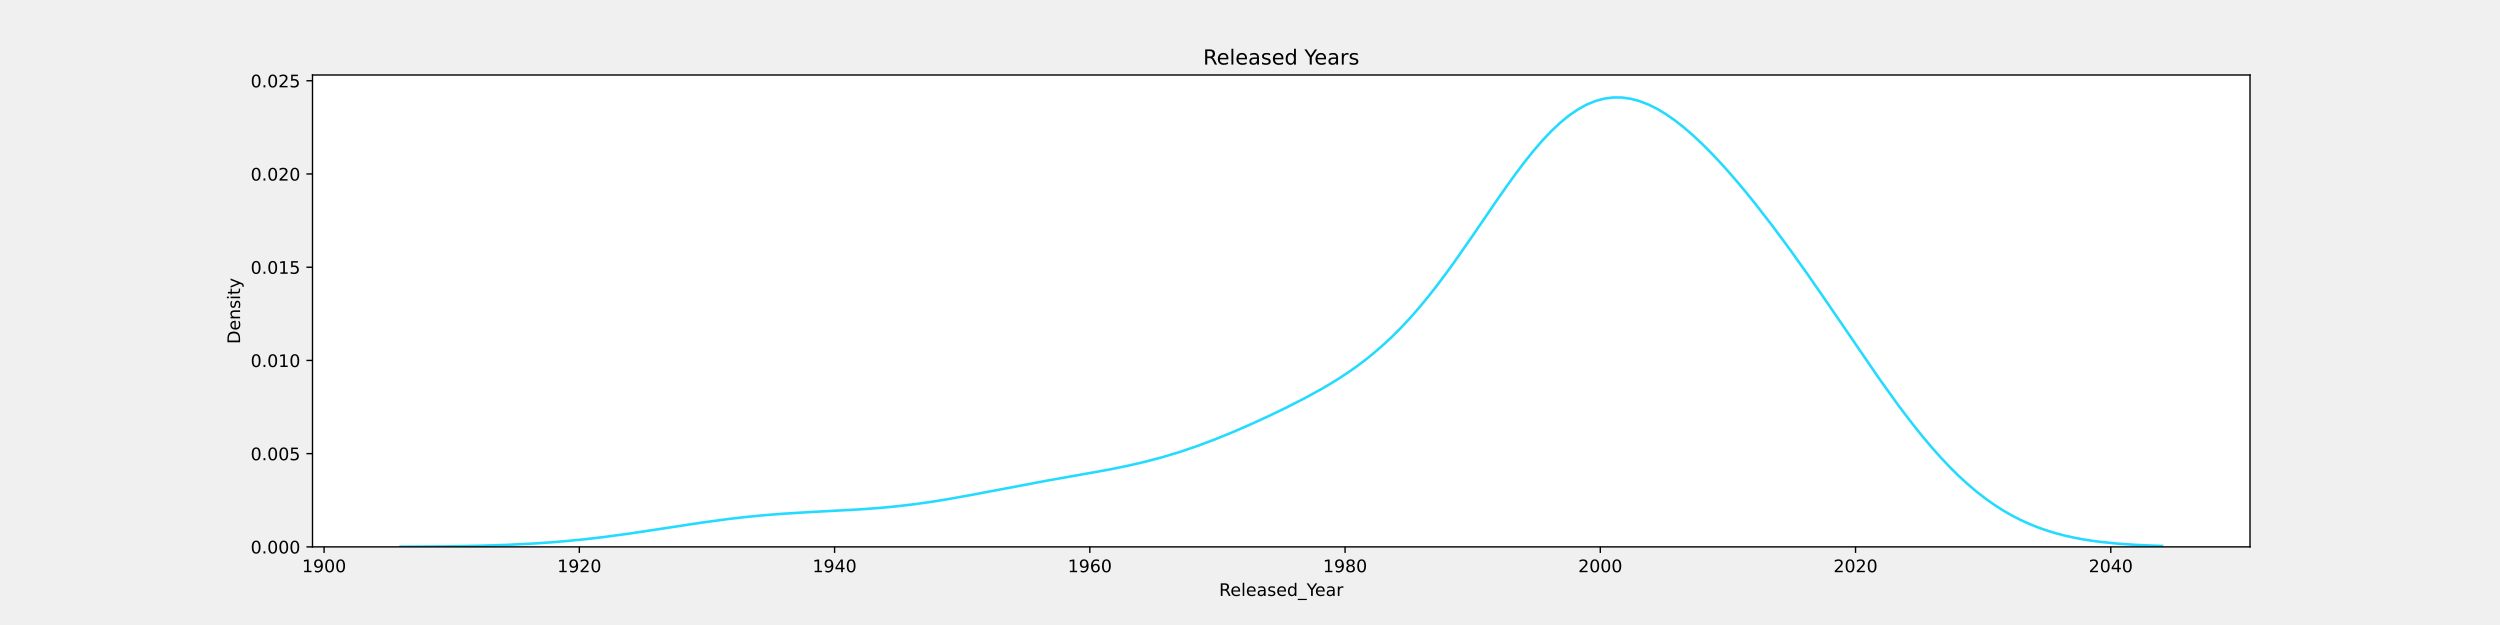
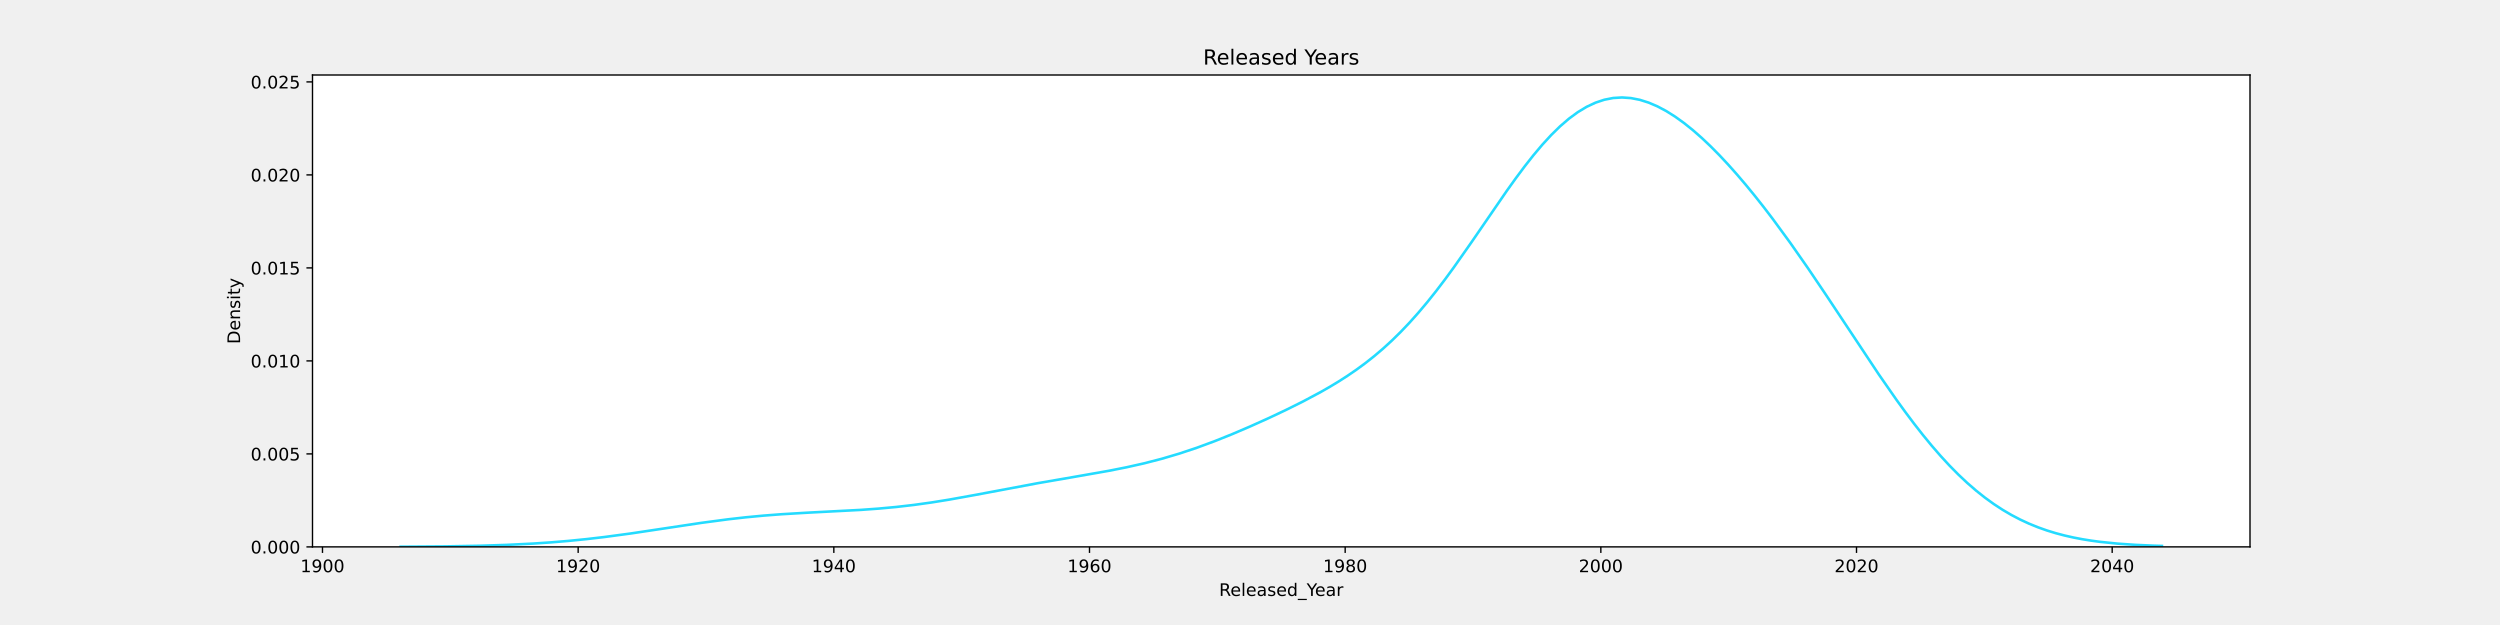
<svg xmlns="http://www.w3.org/2000/svg" xmlns:xlink="http://www.w3.org/1999/xlink" height="360pt" version="1.1" viewBox="0 0 1440 360" width="1440pt">
  <defs>
    <style type="text/css">*{stroke-linecap:butt;stroke-linejoin:round;}</style>
  </defs>
  <g id="figure_1">
    <g id="patch_1">
      <path d="M 0 360  L 1440 360  L 1440 0  L 0 0  z " style="fill:none;" />
    </g>
    <g id="axes_1">
      <g id="patch_2">
        <path d="M 180 315  L 1296 315  L 1296 43.2  L 180 43.2  z " style="fill:#ffffff;" />
      </g>
      <g id="matplotlib.axis_1">
        <g id="xtick_1">
          <g id="line2d_1">
            <defs>
-               <path d="M 0 0  L 0 3.5  " id="m205a491997" style="stroke:#000000;stroke-width:0.8;" />
+               <path d="M 0 0  L 0 3.5  " id="m894b22eed5" style="stroke:#000000;stroke-width:0.8;" />
            </defs>
            <g>
-               <use style="stroke:#000000;stroke-width:0.8;" x="186.677" xlink:href="#m205a491997" y="315" />
+               <use style="stroke:#000000;stroke-width:0.8;" x="185.752" xlink:href="#m894b22eed5" y="315" />
            </g>
          </g>
          <g id="text_1">
-             <g transform="translate(173.9522 329.5984)scale(0.1 -0.1)">
+             <g transform="translate(173.0268 329.5984)scale(0.1 -0.1)">
              <defs>
                <path d="M 12.406 8.297  L 28.516 8.297  L 28.516 63.922  L 10.984 60.406  L 10.984 69.391  L 28.422 72.906  L 38.281 72.906  L 38.281 8.297  L 54.391 8.297  L 54.391 0  L 12.406 0  z " id="DejaVuSans-49" />
                <path d="M 10.984 1.516  L 10.984 10.5  Q 14.703 8.734 18.5 7.812  Q 22.312 6.891 25.984 6.891  Q 35.75 6.891 40.891 13.453  Q 46.047 20.016 46.781 33.406  Q 43.953 29.203 39.594 26.953  Q 35.25 24.703 29.984 24.703  Q 19.047 24.703 12.672 31.312  Q 6.297 37.938 6.297 49.422  Q 6.297 60.641 12.938 67.422  Q 19.578 74.219 30.609 74.219  Q 43.266 74.219 49.922 64.516  Q 56.594 54.828 56.594 36.375  Q 56.594 19.141 48.406 8.859  Q 40.234 -1.422 26.422 -1.422  Q 22.703 -1.422 18.891 -0.688  Q 15.094 0.047 10.984 1.516  z M 30.609 32.422  Q 37.25 32.422 41.125 36.953  Q 45.016 41.5 45.016 49.422  Q 45.016 57.281 41.125 61.844  Q 37.25 66.406 30.609 66.406  Q 23.969 66.406 20.094 61.844  Q 16.219 57.281 16.219 49.422  Q 16.219 41.5 20.094 36.953  Q 23.969 32.422 30.609 32.422  z " id="DejaVuSans-57" />
                <path d="M 31.781 66.406  Q 24.172 66.406 20.328 58.906  Q 16.5 51.422 16.5 36.375  Q 16.5 21.391 20.328 13.891  Q 24.172 6.391 31.781 6.391  Q 39.453 6.391 43.281 13.891  Q 47.125 21.391 47.125 36.375  Q 47.125 51.422 43.281 58.906  Q 39.453 66.406 31.781 66.406  z M 31.781 74.219  Q 44.047 74.219 50.516 64.516  Q 56.984 54.828 56.984 36.375  Q 56.984 17.969 50.516 8.266  Q 44.047 -1.422 31.781 -1.422  Q 19.531 -1.422 13.062 8.266  Q 6.594 17.969 6.594 36.375  Q 6.594 54.828 13.062 64.516  Q 19.531 74.219 31.781 74.219  z " id="DejaVuSans-48" />
              </defs>
              <use xlink:href="#DejaVuSans-49" />
              <use x="63.623" xlink:href="#DejaVuSans-57" />
              <use x="127.246" xlink:href="#DejaVuSans-48" />
              <use x="190.869" xlink:href="#DejaVuSans-48" />
            </g>
          </g>
        </g>
        <g id="xtick_2">
          <g id="line2d_2">
            <g>
-               <use style="stroke:#000000;stroke-width:0.8;" x="333.697" xlink:href="#m205a491997" y="315" />
+               <use style="stroke:#000000;stroke-width:0.8;" x="333.018" xlink:href="#m894b22eed5" y="315" />
            </g>
          </g>
          <g id="text_2">
-             <g transform="translate(320.9716 329.5984)scale(0.1 -0.1)">
+             <g transform="translate(320.293 329.5984)scale(0.1 -0.1)">
              <defs>
                <path d="M 19.188 8.297  L 53.609 8.297  L 53.609 0  L 7.328 0  L 7.328 8.297  Q 12.938 14.109 22.625 23.891  Q 32.328 33.688 34.812 36.531  Q 39.547 41.844 41.422 45.531  Q 43.312 49.219 43.312 52.781  Q 43.312 58.594 39.234 62.25  Q 35.156 65.922 28.609 65.922  Q 23.969 65.922 18.812 64.312  Q 13.672 62.703 7.812 59.422  L 7.812 69.391  Q 13.766 71.781 18.938 73  Q 24.125 74.219 28.422 74.219  Q 39.75 74.219 46.484 68.547  Q 53.219 62.891 53.219 53.422  Q 53.219 48.922 51.531 44.891  Q 49.859 40.875 45.406 35.406  Q 44.188 33.984 37.641 27.219  Q 31.109 20.453 19.188 8.297  z " id="DejaVuSans-50" />
              </defs>
              <use xlink:href="#DejaVuSans-49" />
              <use x="63.623" xlink:href="#DejaVuSans-57" />
              <use x="127.246" xlink:href="#DejaVuSans-50" />
              <use x="190.869" xlink:href="#DejaVuSans-48" />
            </g>
          </g>
        </g>
        <g id="xtick_3">
          <g id="line2d_3">
            <g>
-               <use style="stroke:#000000;stroke-width:0.8;" x="480.716" xlink:href="#m205a491997" y="315" />
+               <use style="stroke:#000000;stroke-width:0.8;" x="480.284" xlink:href="#m894b22eed5" y="315" />
            </g>
          </g>
          <g id="text_3">
-             <g transform="translate(467.991 329.5984)scale(0.1 -0.1)">
+             <g transform="translate(467.5592 329.5984)scale(0.1 -0.1)">
              <defs>
                <path d="M 37.797 64.312  L 12.891 25.391  L 37.797 25.391  z M 35.203 72.906  L 47.609 72.906  L 47.609 25.391  L 58.016 25.391  L 58.016 17.188  L 47.609 17.188  L 47.609 0  L 37.797 0  L 37.797 17.188  L 4.891 17.188  L 4.891 26.703  z " id="DejaVuSans-52" />
              </defs>
              <use xlink:href="#DejaVuSans-49" />
              <use x="63.623" xlink:href="#DejaVuSans-57" />
              <use x="127.246" xlink:href="#DejaVuSans-52" />
              <use x="190.869" xlink:href="#DejaVuSans-48" />
            </g>
          </g>
        </g>
        <g id="xtick_4">
          <g id="line2d_4">
            <g>
-               <use style="stroke:#000000;stroke-width:0.8;" x="627.735" xlink:href="#m205a491997" y="315" />
+               <use style="stroke:#000000;stroke-width:0.8;" x="627.55" xlink:href="#m894b22eed5" y="315" />
            </g>
          </g>
          <g id="text_4">
-             <g transform="translate(615.0104 329.5984)scale(0.1 -0.1)">
+             <g transform="translate(614.8254 329.5984)scale(0.1 -0.1)">
              <defs>
                <path d="M 33.016 40.375  Q 26.375 40.375 22.484 35.828  Q 18.609 31.297 18.609 23.391  Q 18.609 15.531 22.484 10.953  Q 26.375 6.391 33.016 6.391  Q 39.656 6.391 43.531 10.953  Q 47.406 15.531 47.406 23.391  Q 47.406 31.297 43.531 35.828  Q 39.656 40.375 33.016 40.375  z M 52.594 71.297  L 52.594 62.312  Q 48.875 64.062 45.094 64.984  Q 41.312 65.922 37.594 65.922  Q 27.828 65.922 22.672 59.328  Q 17.531 52.734 16.797 39.406  Q 19.672 43.656 24.016 45.922  Q 28.375 48.188 33.594 48.188  Q 44.578 48.188 50.953 41.516  Q 57.328 34.859 57.328 23.391  Q 57.328 12.156 50.688 5.359  Q 44.047 -1.422 33.016 -1.422  Q 20.359 -1.422 13.672 8.266  Q 6.984 17.969 6.984 36.375  Q 6.984 53.656 15.188 63.938  Q 23.391 74.219 37.203 74.219  Q 40.922 74.219 44.703 73.484  Q 48.484 72.75 52.594 71.297  z " id="DejaVuSans-54" />
              </defs>
              <use xlink:href="#DejaVuSans-49" />
              <use x="63.623" xlink:href="#DejaVuSans-57" />
              <use x="127.246" xlink:href="#DejaVuSans-54" />
              <use x="190.869" xlink:href="#DejaVuSans-48" />
            </g>
          </g>
        </g>
        <g id="xtick_5">
          <g id="line2d_5">
            <g>
-               <use style="stroke:#000000;stroke-width:0.8;" x="774.755" xlink:href="#m205a491997" y="315" />
+               <use style="stroke:#000000;stroke-width:0.8;" x="774.817" xlink:href="#m894b22eed5" y="315" />
            </g>
          </g>
          <g id="text_5">
-             <g transform="translate(762.0299 329.5984)scale(0.1 -0.1)">
+             <g transform="translate(762.0915 329.5984)scale(0.1 -0.1)">
              <defs>
                <path d="M 31.781 34.625  Q 24.75 34.625 20.719 30.859  Q 16.703 27.094 16.703 20.516  Q 16.703 13.922 20.719 10.156  Q 24.75 6.391 31.781 6.391  Q 38.812 6.391 42.859 10.172  Q 46.922 13.969 46.922 20.516  Q 46.922 27.094 42.891 30.859  Q 38.875 34.625 31.781 34.625  z M 21.922 38.812  Q 15.578 40.375 12.031 44.719  Q 8.5 49.078 8.5 55.328  Q 8.5 64.062 14.719 69.141  Q 20.953 74.219 31.781 74.219  Q 42.672 74.219 48.875 69.141  Q 55.078 64.062 55.078 55.328  Q 55.078 49.078 51.531 44.719  Q 48 40.375 41.703 38.812  Q 48.828 37.156 52.797 32.312  Q 56.781 27.484 56.781 20.516  Q 56.781 9.906 50.312 4.234  Q 43.844 -1.422 31.781 -1.422  Q 19.734 -1.422 13.25 4.234  Q 6.781 9.906 6.781 20.516  Q 6.781 27.484 10.781 32.312  Q 14.797 37.156 21.922 38.812  z M 18.312 54.391  Q 18.312 48.734 21.844 45.562  Q 25.391 42.391 31.781 42.391  Q 38.141 42.391 41.719 45.562  Q 45.312 48.734 45.312 54.391  Q 45.312 60.062 41.719 63.234  Q 38.141 66.406 31.781 66.406  Q 25.391 66.406 21.844 63.234  Q 18.312 60.062 18.312 54.391  z " id="DejaVuSans-56" />
              </defs>
              <use xlink:href="#DejaVuSans-49" />
              <use x="63.623" xlink:href="#DejaVuSans-57" />
              <use x="127.246" xlink:href="#DejaVuSans-56" />
              <use x="190.869" xlink:href="#DejaVuSans-48" />
            </g>
          </g>
        </g>
        <g id="xtick_6">
          <g id="line2d_6">
            <g>
-               <use style="stroke:#000000;stroke-width:0.8;" x="921.774" xlink:href="#m205a491997" y="315" />
+               <use style="stroke:#000000;stroke-width:0.8;" x="922.083" xlink:href="#m894b22eed5" y="315" />
            </g>
          </g>
          <g id="text_6">
-             <g transform="translate(909.0493 329.5984)scale(0.1 -0.1)">
+             <g transform="translate(909.3577 329.5984)scale(0.1 -0.1)">
              <use xlink:href="#DejaVuSans-50" />
              <use x="63.623" xlink:href="#DejaVuSans-48" />
              <use x="127.246" xlink:href="#DejaVuSans-48" />
              <use x="190.869" xlink:href="#DejaVuSans-48" />
            </g>
          </g>
        </g>
        <g id="xtick_7">
          <g id="line2d_7">
            <g>
-               <use style="stroke:#000000;stroke-width:0.8;" x="1068.794" xlink:href="#m205a491997" y="315" />
+               <use style="stroke:#000000;stroke-width:0.8;" x="1069.349" xlink:href="#m894b22eed5" y="315" />
            </g>
          </g>
          <g id="text_7">
-             <g transform="translate(1056.069 329.5984)scale(0.1 -0.1)">
+             <g transform="translate(1056.624 329.5984)scale(0.1 -0.1)">
              <use xlink:href="#DejaVuSans-50" />
              <use x="63.623" xlink:href="#DejaVuSans-48" />
              <use x="127.246" xlink:href="#DejaVuSans-50" />
              <use x="190.869" xlink:href="#DejaVuSans-48" />
            </g>
          </g>
        </g>
        <g id="xtick_8">
          <g id="line2d_8">
            <g>
-               <use style="stroke:#000000;stroke-width:0.8;" x="1215.813" xlink:href="#m205a491997" y="315" />
+               <use style="stroke:#000000;stroke-width:0.8;" x="1216.615" xlink:href="#m894b22eed5" y="315" />
            </g>
          </g>
          <g id="text_8">
-             <g transform="translate(1203.088 329.5984)scale(0.1 -0.1)">
+             <g transform="translate(1203.89 329.5984)scale(0.1 -0.1)">
              <use xlink:href="#DejaVuSans-50" />
              <use x="63.623" xlink:href="#DejaVuSans-48" />
              <use x="127.246" xlink:href="#DejaVuSans-52" />
              <use x="190.869" xlink:href="#DejaVuSans-48" />
            </g>
          </g>
        </g>
        <g id="text_9">
          <g transform="translate(702.2016 343.2766)scale(0.1 -0.1)">
            <defs>
              <path d="M 44.391 34.188  Q 47.562 33.109 50.562 29.594  Q 53.562 26.078 56.594 19.922  L 66.609 0  L 56 0  L 46.688 18.703  Q 43.062 26.031 39.672 28.422  Q 36.281 30.812 30.422 30.812  L 19.672 30.812  L 19.672 0  L 9.812 0  L 9.812 72.906  L 32.078 72.906  Q 44.578 72.906 50.734 67.672  Q 56.891 62.453 56.891 51.906  Q 56.891 45.016 53.688 40.469  Q 50.484 35.938 44.391 34.188  z M 19.672 64.797  L 19.672 38.922  L 32.078 38.922  Q 39.203 38.922 42.844 42.219  Q 46.484 45.516 46.484 51.906  Q 46.484 58.297 42.844 61.547  Q 39.203 64.797 32.078 64.797  z " id="DejaVuSans-82" />
              <path d="M 56.203 29.594  L 56.203 25.203  L 14.891 25.203  Q 15.484 15.922 20.484 11.062  Q 25.484 6.203 34.422 6.203  Q 39.594 6.203 44.453 7.469  Q 49.312 8.734 54.109 11.281  L 54.109 2.781  Q 49.266 0.734 44.188 -0.344  Q 39.109 -1.422 33.891 -1.422  Q 20.797 -1.422 13.156 6.188  Q 5.516 13.812 5.516 26.812  Q 5.516 40.234 12.766 48.109  Q 20.016 56 32.328 56  Q 43.359 56 49.781 48.891  Q 56.203 41.797 56.203 29.594  z M 47.219 32.234  Q 47.125 39.594 43.094 43.984  Q 39.062 48.391 32.422 48.391  Q 24.906 48.391 20.391 44.141  Q 15.875 39.891 15.188 32.172  z " id="DejaVuSans-101" />
              <path d="M 9.422 75.984  L 18.406 75.984  L 18.406 0  L 9.422 0  z " id="DejaVuSans-108" />
              <path d="M 34.281 27.484  Q 23.391 27.484 19.188 25  Q 14.984 22.516 14.984 16.5  Q 14.984 11.719 18.141 8.906  Q 21.297 6.109 26.703 6.109  Q 34.188 6.109 38.703 11.406  Q 43.219 16.703 43.219 25.484  L 43.219 27.484  z M 52.203 31.203  L 52.203 0  L 43.219 0  L 43.219 8.297  Q 40.141 3.328 35.547 0.953  Q 30.953 -1.422 24.312 -1.422  Q 15.922 -1.422 10.953 3.297  Q 6 8.016 6 15.922  Q 6 25.141 12.172 29.828  Q 18.359 34.516 30.609 34.516  L 43.219 34.516  L 43.219 35.406  Q 43.219 41.609 39.141 45  Q 35.062 48.391 27.688 48.391  Q 23 48.391 18.547 47.266  Q 14.109 46.141 10.016 43.891  L 10.016 52.203  Q 14.938 54.109 19.578 55.047  Q 24.219 56 28.609 56  Q 40.484 56 46.344 49.844  Q 52.203 43.703 52.203 31.203  z " id="DejaVuSans-97" />
              <path d="M 44.281 53.078  L 44.281 44.578  Q 40.484 46.531 36.375 47.5  Q 32.281 48.484 27.875 48.484  Q 21.188 48.484 17.844 46.438  Q 14.5 44.391 14.5 40.281  Q 14.5 37.156 16.891 35.375  Q 19.281 33.594 26.516 31.984  L 29.594 31.297  Q 39.156 29.25 43.188 25.516  Q 47.219 21.781 47.219 15.094  Q 47.219 7.469 41.188 3.016  Q 35.156 -1.422 24.609 -1.422  Q 20.219 -1.422 15.453 -0.562  Q 10.688 0.297 5.422 2  L 5.422 11.281  Q 10.406 8.688 15.234 7.391  Q 20.062 6.109 24.812 6.109  Q 31.156 6.109 34.562 8.281  Q 37.984 10.453 37.984 14.406  Q 37.984 18.062 35.516 20.016  Q 33.062 21.969 24.703 23.781  L 21.578 24.516  Q 13.234 26.266 9.516 29.906  Q 5.812 33.547 5.812 39.891  Q 5.812 47.609 11.281 51.797  Q 16.75 56 26.812 56  Q 31.781 56 36.172 55.266  Q 40.578 54.547 44.281 53.078  z " id="DejaVuSans-115" />
              <path d="M 45.406 46.391  L 45.406 75.984  L 54.391 75.984  L 54.391 0  L 45.406 0  L 45.406 8.203  Q 42.578 3.328 38.25 0.953  Q 33.938 -1.422 27.875 -1.422  Q 17.969 -1.422 11.734 6.484  Q 5.516 14.406 5.516 27.297  Q 5.516 40.188 11.734 48.094  Q 17.969 56 27.875 56  Q 33.938 56 38.25 53.625  Q 42.578 51.266 45.406 46.391  z M 14.797 27.297  Q 14.797 17.391 18.875 11.75  Q 22.953 6.109 30.078 6.109  Q 37.203 6.109 41.297 11.75  Q 45.406 17.391 45.406 27.297  Q 45.406 37.203 41.297 42.844  Q 37.203 48.484 30.078 48.484  Q 22.953 48.484 18.875 42.844  Q 14.797 37.203 14.797 27.297  z " id="DejaVuSans-100" />
              <path d="M 50.984 -16.609  L 50.984 -23.578  L -0.984 -23.578  L -0.984 -16.609  z " id="DejaVuSans-95" />
              <path d="M -0.203 72.906  L 10.406 72.906  L 30.609 42.922  L 50.688 72.906  L 61.281 72.906  L 35.5 34.719  L 35.5 0  L 25.594 0  L 25.594 34.719  z " id="DejaVuSans-89" />
              <path d="M 41.109 46.297  Q 39.594 47.172 37.812 47.578  Q 36.031 48 33.891 48  Q 26.266 48 22.188 43.047  Q 18.109 38.094 18.109 28.812  L 18.109 0  L 9.078 0  L 9.078 54.688  L 18.109 54.688  L 18.109 46.188  Q 20.953 51.172 25.484 53.578  Q 30.031 56 36.531 56  Q 37.453 56 38.578 55.875  Q 39.703 55.766 41.062 55.516  z " id="DejaVuSans-114" />
            </defs>
            <use xlink:href="#DejaVuSans-82" />
            <use x="64.982" xlink:href="#DejaVuSans-101" />
            <use x="126.506" xlink:href="#DejaVuSans-108" />
            <use x="154.289" xlink:href="#DejaVuSans-101" />
            <use x="215.812" xlink:href="#DejaVuSans-97" />
            <use x="277.092" xlink:href="#DejaVuSans-115" />
            <use x="329.191" xlink:href="#DejaVuSans-101" />
            <use x="390.715" xlink:href="#DejaVuSans-100" />
            <use x="454.191" xlink:href="#DejaVuSans-95" />
            <use x="504.191" xlink:href="#DejaVuSans-89" />
            <use x="552.025" xlink:href="#DejaVuSans-101" />
            <use x="613.549" xlink:href="#DejaVuSans-97" />
            <use x="674.828" xlink:href="#DejaVuSans-114" />
          </g>
        </g>
      </g>
      <g id="matplotlib.axis_2">
        <g id="ytick_1">
          <g id="line2d_9">
            <defs>
-               <path d="M 0 0  L -3.5 0  " id="mf501e3c857" style="stroke:#000000;stroke-width:0.8;" />
+               <path d="M 0 0  L -3.5 0  " id="mc2888091fb" style="stroke:#000000;stroke-width:0.8;" />
            </defs>
            <g>
-               <use style="stroke:#000000;stroke-width:0.8;" x="180" xlink:href="#mf501e3c857" y="315" />
+               <use style="stroke:#000000;stroke-width:0.8;" x="180" xlink:href="#mc2888091fb" y="315" />
            </g>
          </g>
          <g id="text_10">
            <g transform="translate(144.3719 318.7992)scale(0.1 -0.1)">
              <defs>
                <path d="M 10.688 12.406  L 21 12.406  L 21 0  L 10.688 0  z " id="DejaVuSans-46" />
              </defs>
              <use xlink:href="#DejaVuSans-48" />
              <use x="63.623" xlink:href="#DejaVuSans-46" />
              <use x="95.41" xlink:href="#DejaVuSans-48" />
              <use x="159.033" xlink:href="#DejaVuSans-48" />
              <use x="222.656" xlink:href="#DejaVuSans-48" />
            </g>
          </g>
        </g>
        <g id="ytick_2">
          <g id="line2d_10">
            <g>
-               <use style="stroke:#000000;stroke-width:0.8;" x="180" xlink:href="#mf501e3c857" y="261.304" />
+               <use style="stroke:#000000;stroke-width:0.8;" x="180" xlink:href="#mc2888091fb" y="261.433" />
            </g>
          </g>
          <g id="text_11">
-             <g transform="translate(144.3719 265.103)scale(0.1 -0.1)">
+             <g transform="translate(144.3719 265.2322)scale(0.1 -0.1)">
              <defs>
                <path d="M 10.797 72.906  L 49.516 72.906  L 49.516 64.594  L 19.828 64.594  L 19.828 46.734  Q 21.969 47.469 24.109 47.828  Q 26.266 48.188 28.422 48.188  Q 40.625 48.188 47.75 41.5  Q 54.891 34.812 54.891 23.391  Q 54.891 11.625 47.562 5.094  Q 40.234 -1.422 26.906 -1.422  Q 22.312 -1.422 17.547 -0.641  Q 12.797 0.141 7.719 1.703  L 7.719 11.625  Q 12.109 9.234 16.797 8.062  Q 21.484 6.891 26.703 6.891  Q 35.156 6.891 40.078 11.328  Q 45.016 15.766 45.016 23.391  Q 45.016 31 40.078 35.438  Q 35.156 39.891 26.703 39.891  Q 22.75 39.891 18.812 39.016  Q 14.891 38.141 10.797 36.281  z " id="DejaVuSans-53" />
              </defs>
              <use xlink:href="#DejaVuSans-48" />
              <use x="63.623" xlink:href="#DejaVuSans-46" />
              <use x="95.41" xlink:href="#DejaVuSans-48" />
              <use x="159.033" xlink:href="#DejaVuSans-48" />
              <use x="222.656" xlink:href="#DejaVuSans-53" />
            </g>
          </g>
        </g>
        <g id="ytick_3">
          <g id="line2d_11">
            <g>
-               <use style="stroke:#000000;stroke-width:0.8;" x="180" xlink:href="#mf501e3c857" y="207.607" />
+               <use style="stroke:#000000;stroke-width:0.8;" x="180" xlink:href="#mc2888091fb" y="207.866" />
            </g>
          </g>
          <g id="text_12">
-             <g transform="translate(144.3719 211.4067)scale(0.1 -0.1)">
+             <g transform="translate(144.3719 211.6652)scale(0.1 -0.1)">
              <use xlink:href="#DejaVuSans-48" />
              <use x="63.623" xlink:href="#DejaVuSans-46" />
              <use x="95.41" xlink:href="#DejaVuSans-48" />
              <use x="159.033" xlink:href="#DejaVuSans-49" />
              <use x="222.656" xlink:href="#DejaVuSans-48" />
            </g>
          </g>
        </g>
        <g id="ytick_4">
          <g id="line2d_12">
            <g>
-               <use style="stroke:#000000;stroke-width:0.8;" x="180" xlink:href="#mf501e3c857" y="153.911" />
+               <use style="stroke:#000000;stroke-width:0.8;" x="180" xlink:href="#mc2888091fb" y="154.299" />
            </g>
          </g>
          <g id="text_13">
-             <g transform="translate(144.3719 157.7104)scale(0.1 -0.1)">
+             <g transform="translate(144.3719 158.0982)scale(0.1 -0.1)">
              <use xlink:href="#DejaVuSans-48" />
              <use x="63.623" xlink:href="#DejaVuSans-46" />
              <use x="95.41" xlink:href="#DejaVuSans-48" />
              <use x="159.033" xlink:href="#DejaVuSans-49" />
              <use x="222.656" xlink:href="#DejaVuSans-53" />
            </g>
          </g>
        </g>
        <g id="ytick_5">
          <g id="line2d_13">
            <g>
-               <use style="stroke:#000000;stroke-width:0.8;" x="180" xlink:href="#mf501e3c857" y="100.215" />
+               <use style="stroke:#000000;stroke-width:0.8;" x="180" xlink:href="#mc2888091fb" y="100.732" />
            </g>
          </g>
          <g id="text_14">
-             <g transform="translate(144.3719 104.0142)scale(0.1 -0.1)">
+             <g transform="translate(144.3719 104.5312)scale(0.1 -0.1)">
              <use xlink:href="#DejaVuSans-48" />
              <use x="63.623" xlink:href="#DejaVuSans-46" />
              <use x="95.41" xlink:href="#DejaVuSans-48" />
              <use x="159.033" xlink:href="#DejaVuSans-50" />
              <use x="222.656" xlink:href="#DejaVuSans-48" />
            </g>
          </g>
        </g>
        <g id="ytick_6">
          <g id="line2d_14">
            <g>
-               <use style="stroke:#000000;stroke-width:0.8;" x="180" xlink:href="#mf501e3c857" y="46.519" />
+               <use style="stroke:#000000;stroke-width:0.8;" x="180" xlink:href="#mc2888091fb" y="47.165" />
            </g>
          </g>
          <g id="text_15">
-             <g transform="translate(144.3719 50.31791)scale(0.1 -0.1)">
+             <g transform="translate(144.3719 50.96422)scale(0.1 -0.1)">
              <use xlink:href="#DejaVuSans-48" />
              <use x="63.623" xlink:href="#DejaVuSans-46" />
              <use x="95.41" xlink:href="#DejaVuSans-48" />
              <use x="159.033" xlink:href="#DejaVuSans-50" />
              <use x="222.656" xlink:href="#DejaVuSans-53" />
            </g>
          </g>
        </g>
        <g id="text_16">
          <g transform="translate(138.2922 198.1086)rotate(-90)scale(0.1 -0.1)">
            <defs>
              <path d="M 19.672 64.797  L 19.672 8.109  L 31.594 8.109  Q 46.688 8.109 53.688 14.938  Q 60.688 21.781 60.688 36.531  Q 60.688 51.172 53.688 57.984  Q 46.688 64.797 31.594 64.797  z M 9.812 72.906  L 30.078 72.906  Q 51.266 72.906 61.172 64.094  Q 71.094 55.281 71.094 36.531  Q 71.094 17.672 61.125 8.828  Q 51.172 0 30.078 0  L 9.812 0  z " id="DejaVuSans-68" />
              <path d="M 54.891 33.016  L 54.891 0  L 45.906 0  L 45.906 32.719  Q 45.906 40.484 42.875 44.328  Q 39.844 48.188 33.797 48.188  Q 26.516 48.188 22.312 43.547  Q 18.109 38.922 18.109 30.906  L 18.109 0  L 9.078 0  L 9.078 54.688  L 18.109 54.688  L 18.109 46.188  Q 21.344 51.125 25.703 53.562  Q 30.078 56 35.797 56  Q 45.219 56 50.047 50.172  Q 54.891 44.344 54.891 33.016  z " id="DejaVuSans-110" />
              <path d="M 9.422 54.688  L 18.406 54.688  L 18.406 0  L 9.422 0  z M 9.422 75.984  L 18.406 75.984  L 18.406 64.594  L 9.422 64.594  z " id="DejaVuSans-105" />
              <path d="M 18.312 70.219  L 18.312 54.688  L 36.812 54.688  L 36.812 47.703  L 18.312 47.703  L 18.312 18.016  Q 18.312 11.328 20.141 9.422  Q 21.969 7.516 27.594 7.516  L 36.812 7.516  L 36.812 0  L 27.594 0  Q 17.188 0 13.234 3.875  Q 9.281 7.766 9.281 18.016  L 9.281 47.703  L 2.688 47.703  L 2.688 54.688  L 9.281 54.688  L 9.281 70.219  z " id="DejaVuSans-116" />
              <path d="M 32.172 -5.078  Q 28.375 -14.844 24.75 -17.812  Q 21.141 -20.797 15.094 -20.797  L 7.906 -20.797  L 7.906 -13.281  L 13.188 -13.281  Q 16.891 -13.281 18.938 -11.516  Q 21 -9.766 23.484 -3.219  L 25.094 0.875  L 2.984 54.688  L 12.5 54.688  L 29.594 11.922  L 46.688 54.688  L 56.203 54.688  z " id="DejaVuSans-121" />
            </defs>
            <use xlink:href="#DejaVuSans-68" />
            <use x="77.002" xlink:href="#DejaVuSans-101" />
            <use x="138.525" xlink:href="#DejaVuSans-110" />
            <use x="201.904" xlink:href="#DejaVuSans-115" />
            <use x="254.004" xlink:href="#DejaVuSans-105" />
            <use x="281.787" xlink:href="#DejaVuSans-116" />
            <use x="320.996" xlink:href="#DejaVuSans-121" />
          </g>
        </g>
      </g>
      <g id="line2d_15">
-         <path clip-path="url(#p0e81c40846)" d="M 230.727 314.915  L 256.218 314.718  L 276.611 314.344  L 291.906 313.846  L 307.201 313.081  L 317.397 312.389  L 327.593 311.533  L 337.79 310.506  L 347.986 309.311  L 363.281 307.242  L 383.674 304.149  L 404.067 301.045  L 419.361 298.972  L 429.558 297.792  L 439.754 296.797  L 449.951 295.983  L 465.245 295.033  L 495.835 293.368  L 506.031 292.616  L 516.228 291.66  L 526.424 290.467  L 536.62 289.032  L 546.817 287.378  L 562.111 284.594  L 602.897 276.88  L 638.585 270.522  L 648.781 268.457  L 658.978 266.122  L 669.174 263.446  L 679.37 260.383  L 689.567 256.926  L 699.763 253.097  L 709.96 248.942  L 720.156 244.512  L 730.353 239.847  L 740.549 234.95  L 750.746 229.771  L 760.942 224.197  L 766.04 221.21  L 771.138 218.056  L 776.237 214.706  L 781.335 211.131  L 786.433 207.3  L 791.531 203.187  L 796.63 198.766  L 801.728 194.016  L 806.826 188.923  L 811.924 183.478  L 817.022 177.681  L 822.121 171.541  L 827.219 165.076  L 832.317 158.316  L 837.415 151.298  L 847.612 136.692  L 862.906 114.327  L 868.005 107.05  L 873.103 99.997  L 878.201 93.248  L 883.299 86.88  L 888.397 80.969  L 893.496 75.579  L 898.594 70.77  L 903.692 66.592  L 908.79 63.083  L 913.889 60.272  L 918.987 58.175  L 924.085 56.799  L 929.183 56.139  L 934.281 56.18  L 939.38 56.901  L 944.478 58.27  L 949.576 60.251  L 954.674 62.804  L 959.772 65.886  L 964.871 69.453  L 969.969 73.46  L 975.067 77.867  L 980.165 82.632  L 985.264 87.72  L 990.362 93.099  L 995.46 98.74  L 1000.558 104.618  L 1005.656 110.714  L 1010.755 117.01  L 1020.951 130.146  L 1031.148 143.923  L 1041.344 158.24  L 1051.54 172.969  L 1082.13 217.684  L 1092.326 231.918  L 1097.424 238.753  L 1102.523 245.353  L 1107.621 251.69  L 1112.719 257.737  L 1117.817 263.47  L 1122.915 268.87  L 1128.014 273.924  L 1133.112 278.622  L 1138.21 282.961  L 1143.308 286.94  L 1148.407 290.565  L 1153.505 293.844  L 1158.603 296.79  L 1163.701 299.419  L 1168.799 301.747  L 1173.898 303.796  L 1178.996 305.585  L 1184.094 307.137  L 1189.192 308.474  L 1194.291 309.617  L 1199.389 310.588  L 1204.487 311.406  L 1209.585 312.091  L 1219.782 313.131  L 1229.978 313.83  L 1240.175 314.286  L 1245.273 314.448  L 1245.273 314.448  " style="fill:none;stroke:#24dbff;stroke-linecap:square;stroke-width:1.5;" />
+         <path clip-path="url(#p2d0154d59a)" d="M 230.727 314.916  L 256.218 314.72  L 276.611 314.349  L 291.906 313.853  L 307.201 313.092  L 317.397 312.403  L 327.593 311.551  L 337.79 310.53  L 347.986 309.342  L 363.281 307.287  L 383.674 304.223  L 404.067 301.158  L 419.361 299.122  L 429.558 297.968  L 439.754 297  L 449.951 296.212  L 465.245 295.3  L 495.835 293.696  L 506.031 292.959  L 516.228 292.016  L 526.424 290.835  L 536.62 289.412  L 546.817 287.771  L 562.111 285.013  L 597.799 278.312  L 618.192 274.783  L 638.585 271.196  L 648.781 269.178  L 658.978 266.89  L 669.174 264.261  L 679.37 261.248  L 689.567 257.842  L 699.763 254.067  L 709.96 249.97  L 720.156 245.607  L 730.353 241.019  L 740.549 236.212  L 750.746 231.139  L 760.942 225.688  L 766.04 222.769  L 771.138 219.688  L 776.237 216.414  L 781.335 212.919  L 786.433 209.173  L 791.531 205.146  L 796.63 200.814  L 801.728 196.154  L 806.826 191.151  L 811.924 185.795  L 817.022 180.084  L 822.121 174.026  L 827.219 167.638  L 832.317 160.947  L 837.415 153.989  L 847.612 139.467  L 868.005 109.795  L 873.103 102.682  L 878.201 95.849  L 883.299 89.372  L 888.397 83.324  L 893.496 77.771  L 898.594 72.772  L 903.692 68.374  L 908.79 64.62  L 913.889 61.537  L 918.987 59.144  L 924.085 57.449  L 929.183 56.451  L 934.281 56.139  L 939.38 56.493  L 944.478 57.486  L 949.576 59.089  L 954.674 61.265  L 959.772 63.977  L 964.871 67.185  L 969.969 70.851  L 975.067 74.937  L 980.165 79.41  L 985.264 84.236  L 990.362 89.387  L 995.46 94.837  L 1000.558 100.566  L 1005.656 106.553  L 1010.755 112.781  L 1015.853 119.237  L 1020.951 125.905  L 1031.148 139.824  L 1041.344 154.411  L 1051.54 169.508  L 1082.13 215.575  L 1092.326 230.241  L 1097.424 237.274  L 1102.523 244.062  L 1107.621 250.571  L 1112.719 256.776  L 1117.817 262.651  L 1122.915 268.18  L 1128.014 273.347  L 1133.112 278.146  L 1138.21 282.571  L 1143.308 286.625  L 1148.407 290.314  L 1153.505 293.647  L 1158.603 296.637  L 1163.701 299.302  L 1168.799 301.66  L 1173.898 303.733  L 1178.996 305.541  L 1184.094 307.108  L 1189.192 308.455  L 1194.291 309.607  L 1199.389 310.584  L 1204.487 311.406  L 1209.585 312.094  L 1219.782 313.136  L 1229.978 313.835  L 1240.175 314.291  L 1245.273 314.452  L 1245.273 314.452  " style="fill:none;stroke:#24dbff;stroke-linecap:square;stroke-width:1.5;" />
      </g>
      <g id="patch_3">
        <path d="M 180 315  L 180 43.2  " style="fill:none;stroke:#000000;stroke-linecap:square;stroke-linejoin:miter;stroke-width:0.8;" />
      </g>
      <g id="patch_4">
        <path d="M 1296 315  L 1296 43.2  " style="fill:none;stroke:#000000;stroke-linecap:square;stroke-linejoin:miter;stroke-width:0.8;" />
      </g>
      <g id="patch_5">
        <path d="M 180 315  L 1296 315  " style="fill:none;stroke:#000000;stroke-linecap:square;stroke-linejoin:miter;stroke-width:0.8;" />
      </g>
      <g id="patch_6">
        <path d="M 180 43.2  L 1296 43.2  " style="fill:none;stroke:#000000;stroke-linecap:square;stroke-linejoin:miter;stroke-width:0.8;" />
      </g>
      <g id="text_17">
        <g transform="translate(693.0094 37.2)scale(0.12 -0.12)">
          <defs>
            <path id="DejaVuSans-32" />
          </defs>
          <use xlink:href="#DejaVuSans-82" />
          <use x="64.982" xlink:href="#DejaVuSans-101" />
          <use x="126.506" xlink:href="#DejaVuSans-108" />
          <use x="154.289" xlink:href="#DejaVuSans-101" />
          <use x="215.812" xlink:href="#DejaVuSans-97" />
          <use x="277.092" xlink:href="#DejaVuSans-115" />
          <use x="329.191" xlink:href="#DejaVuSans-101" />
          <use x="390.715" xlink:href="#DejaVuSans-100" />
          <use x="454.191" xlink:href="#DejaVuSans-32" />
          <use x="485.979" xlink:href="#DejaVuSans-89" />
          <use x="533.812" xlink:href="#DejaVuSans-101" />
          <use x="595.336" xlink:href="#DejaVuSans-97" />
          <use x="656.615" xlink:href="#DejaVuSans-114" />
          <use x="697.729" xlink:href="#DejaVuSans-115" />
        </g>
      </g>
    </g>
  </g>
  <defs>
-     <clipPath id="p0e81c40846">
+     <clipPath id="p2d0154d59a">
      <rect height="271.8" width="1116" x="180" y="43.2" />
    </clipPath>
  </defs>
</svg>
